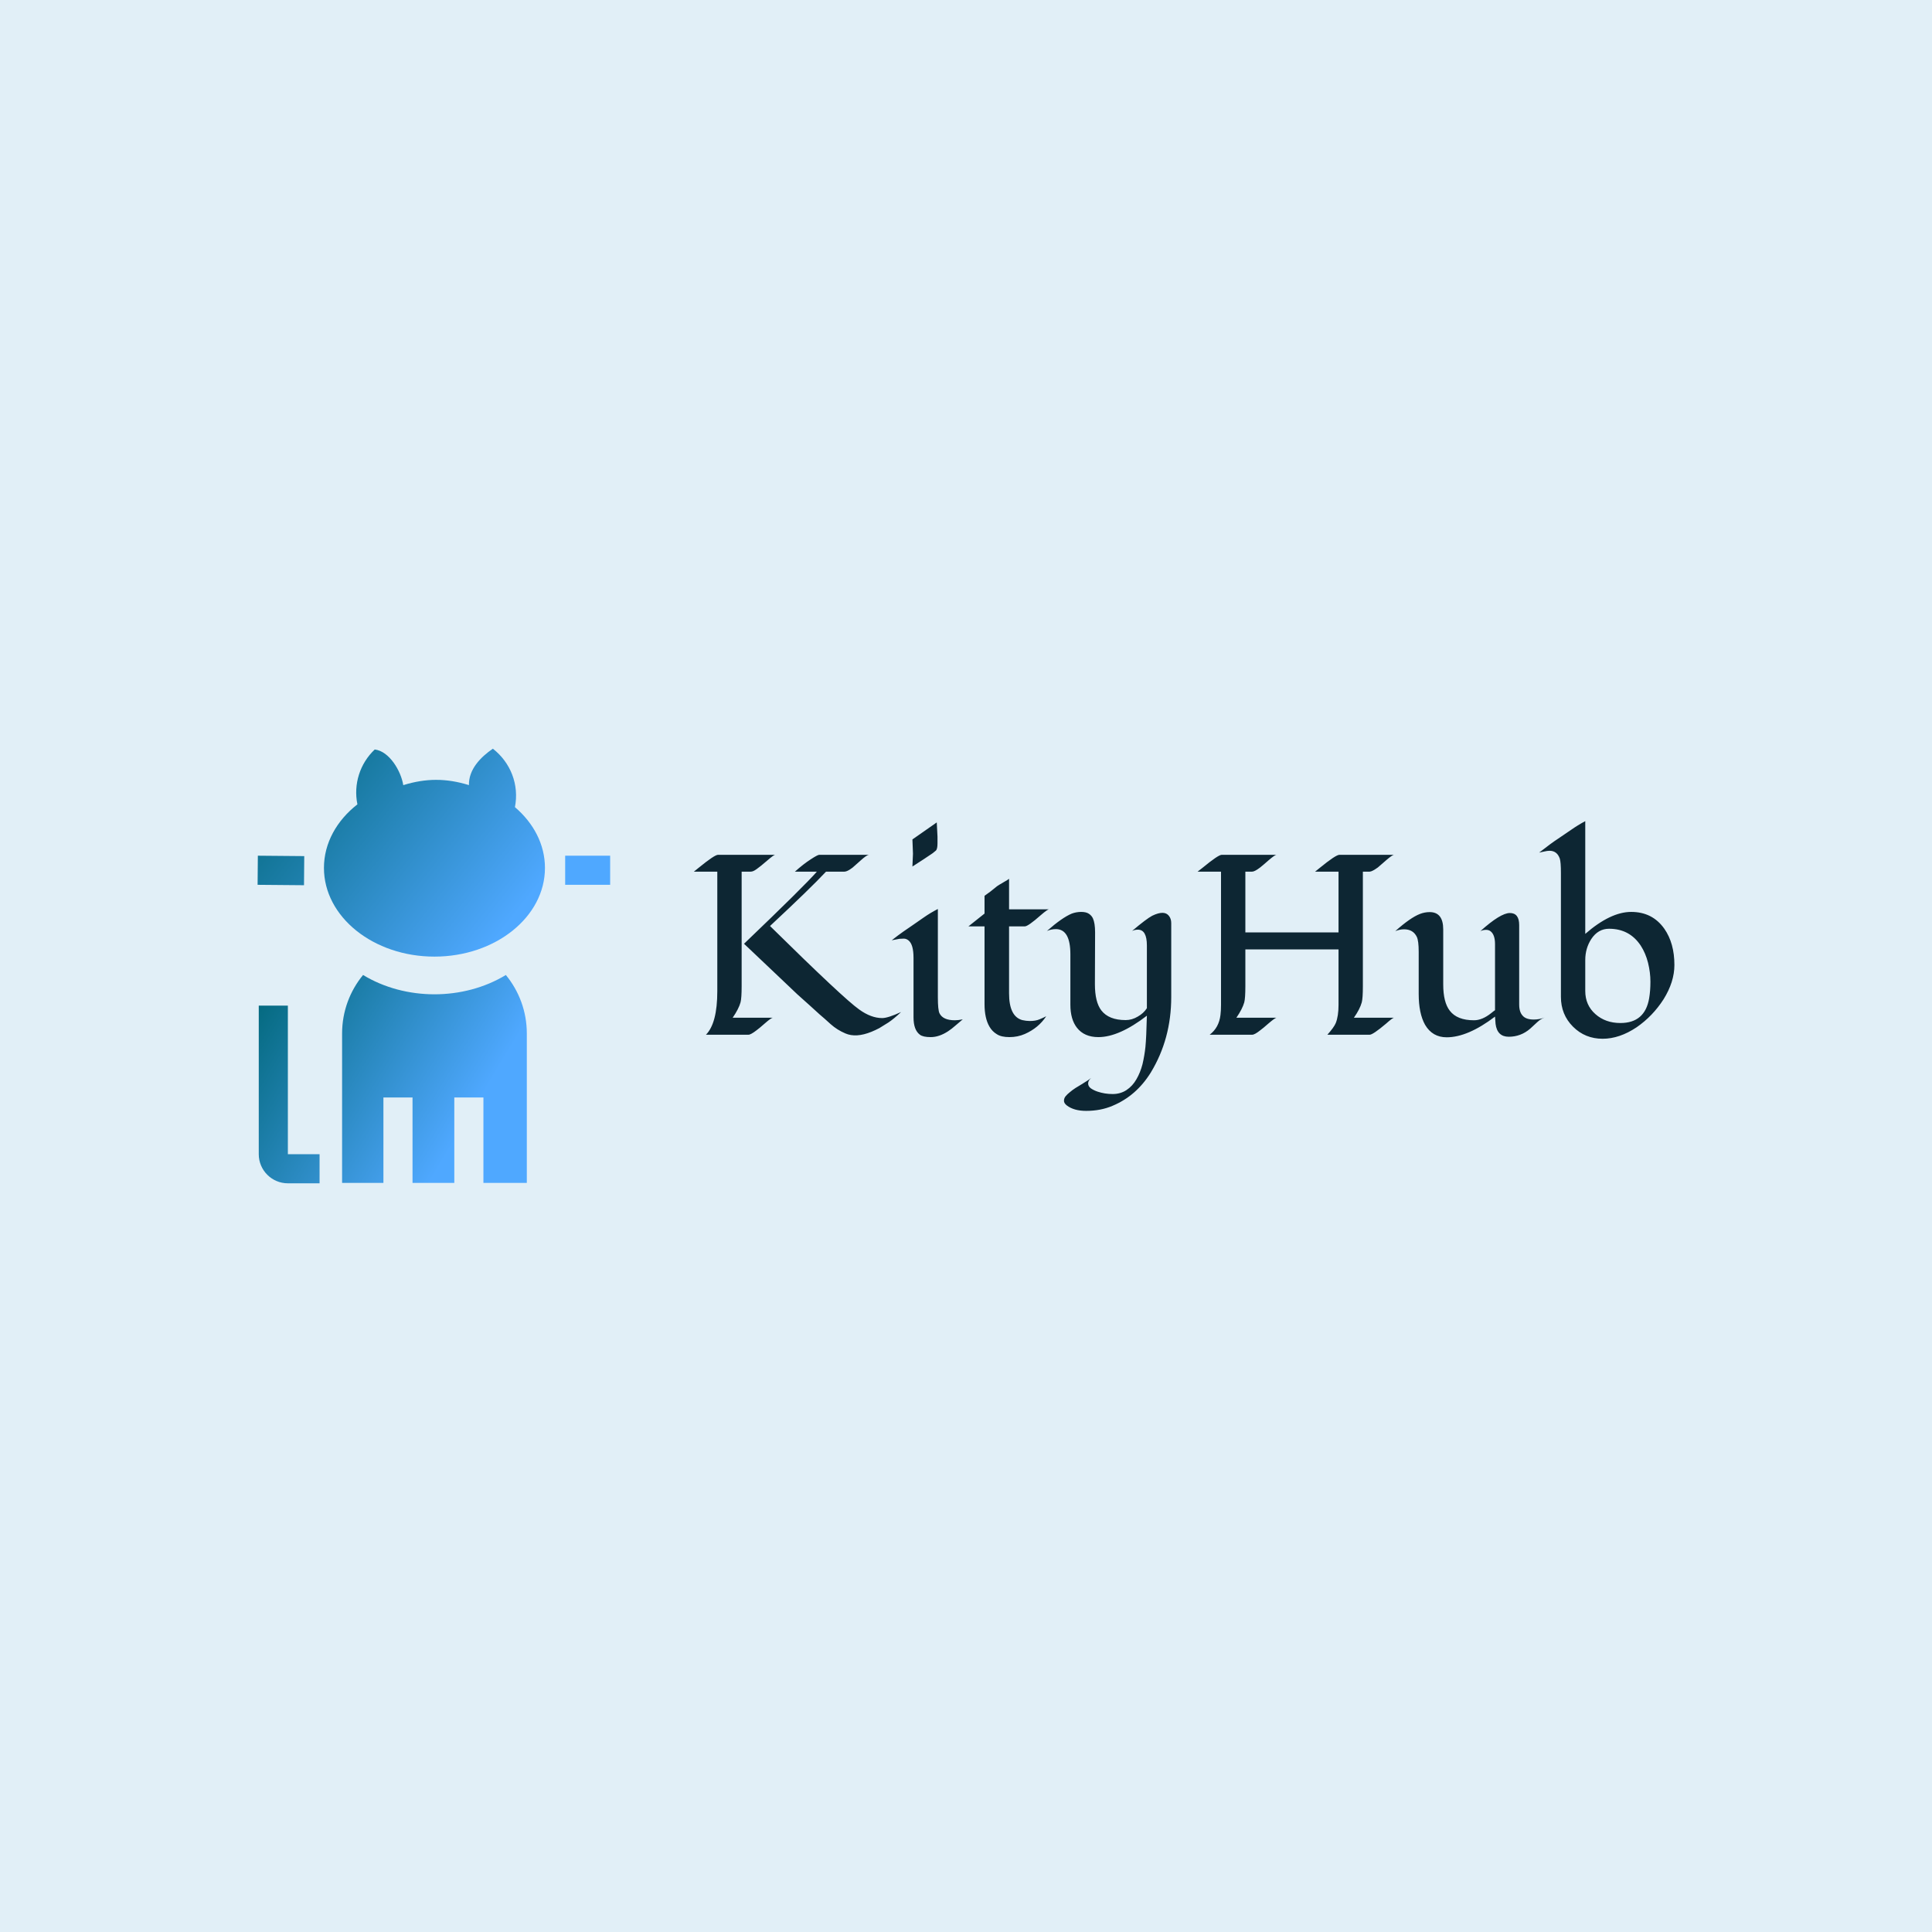
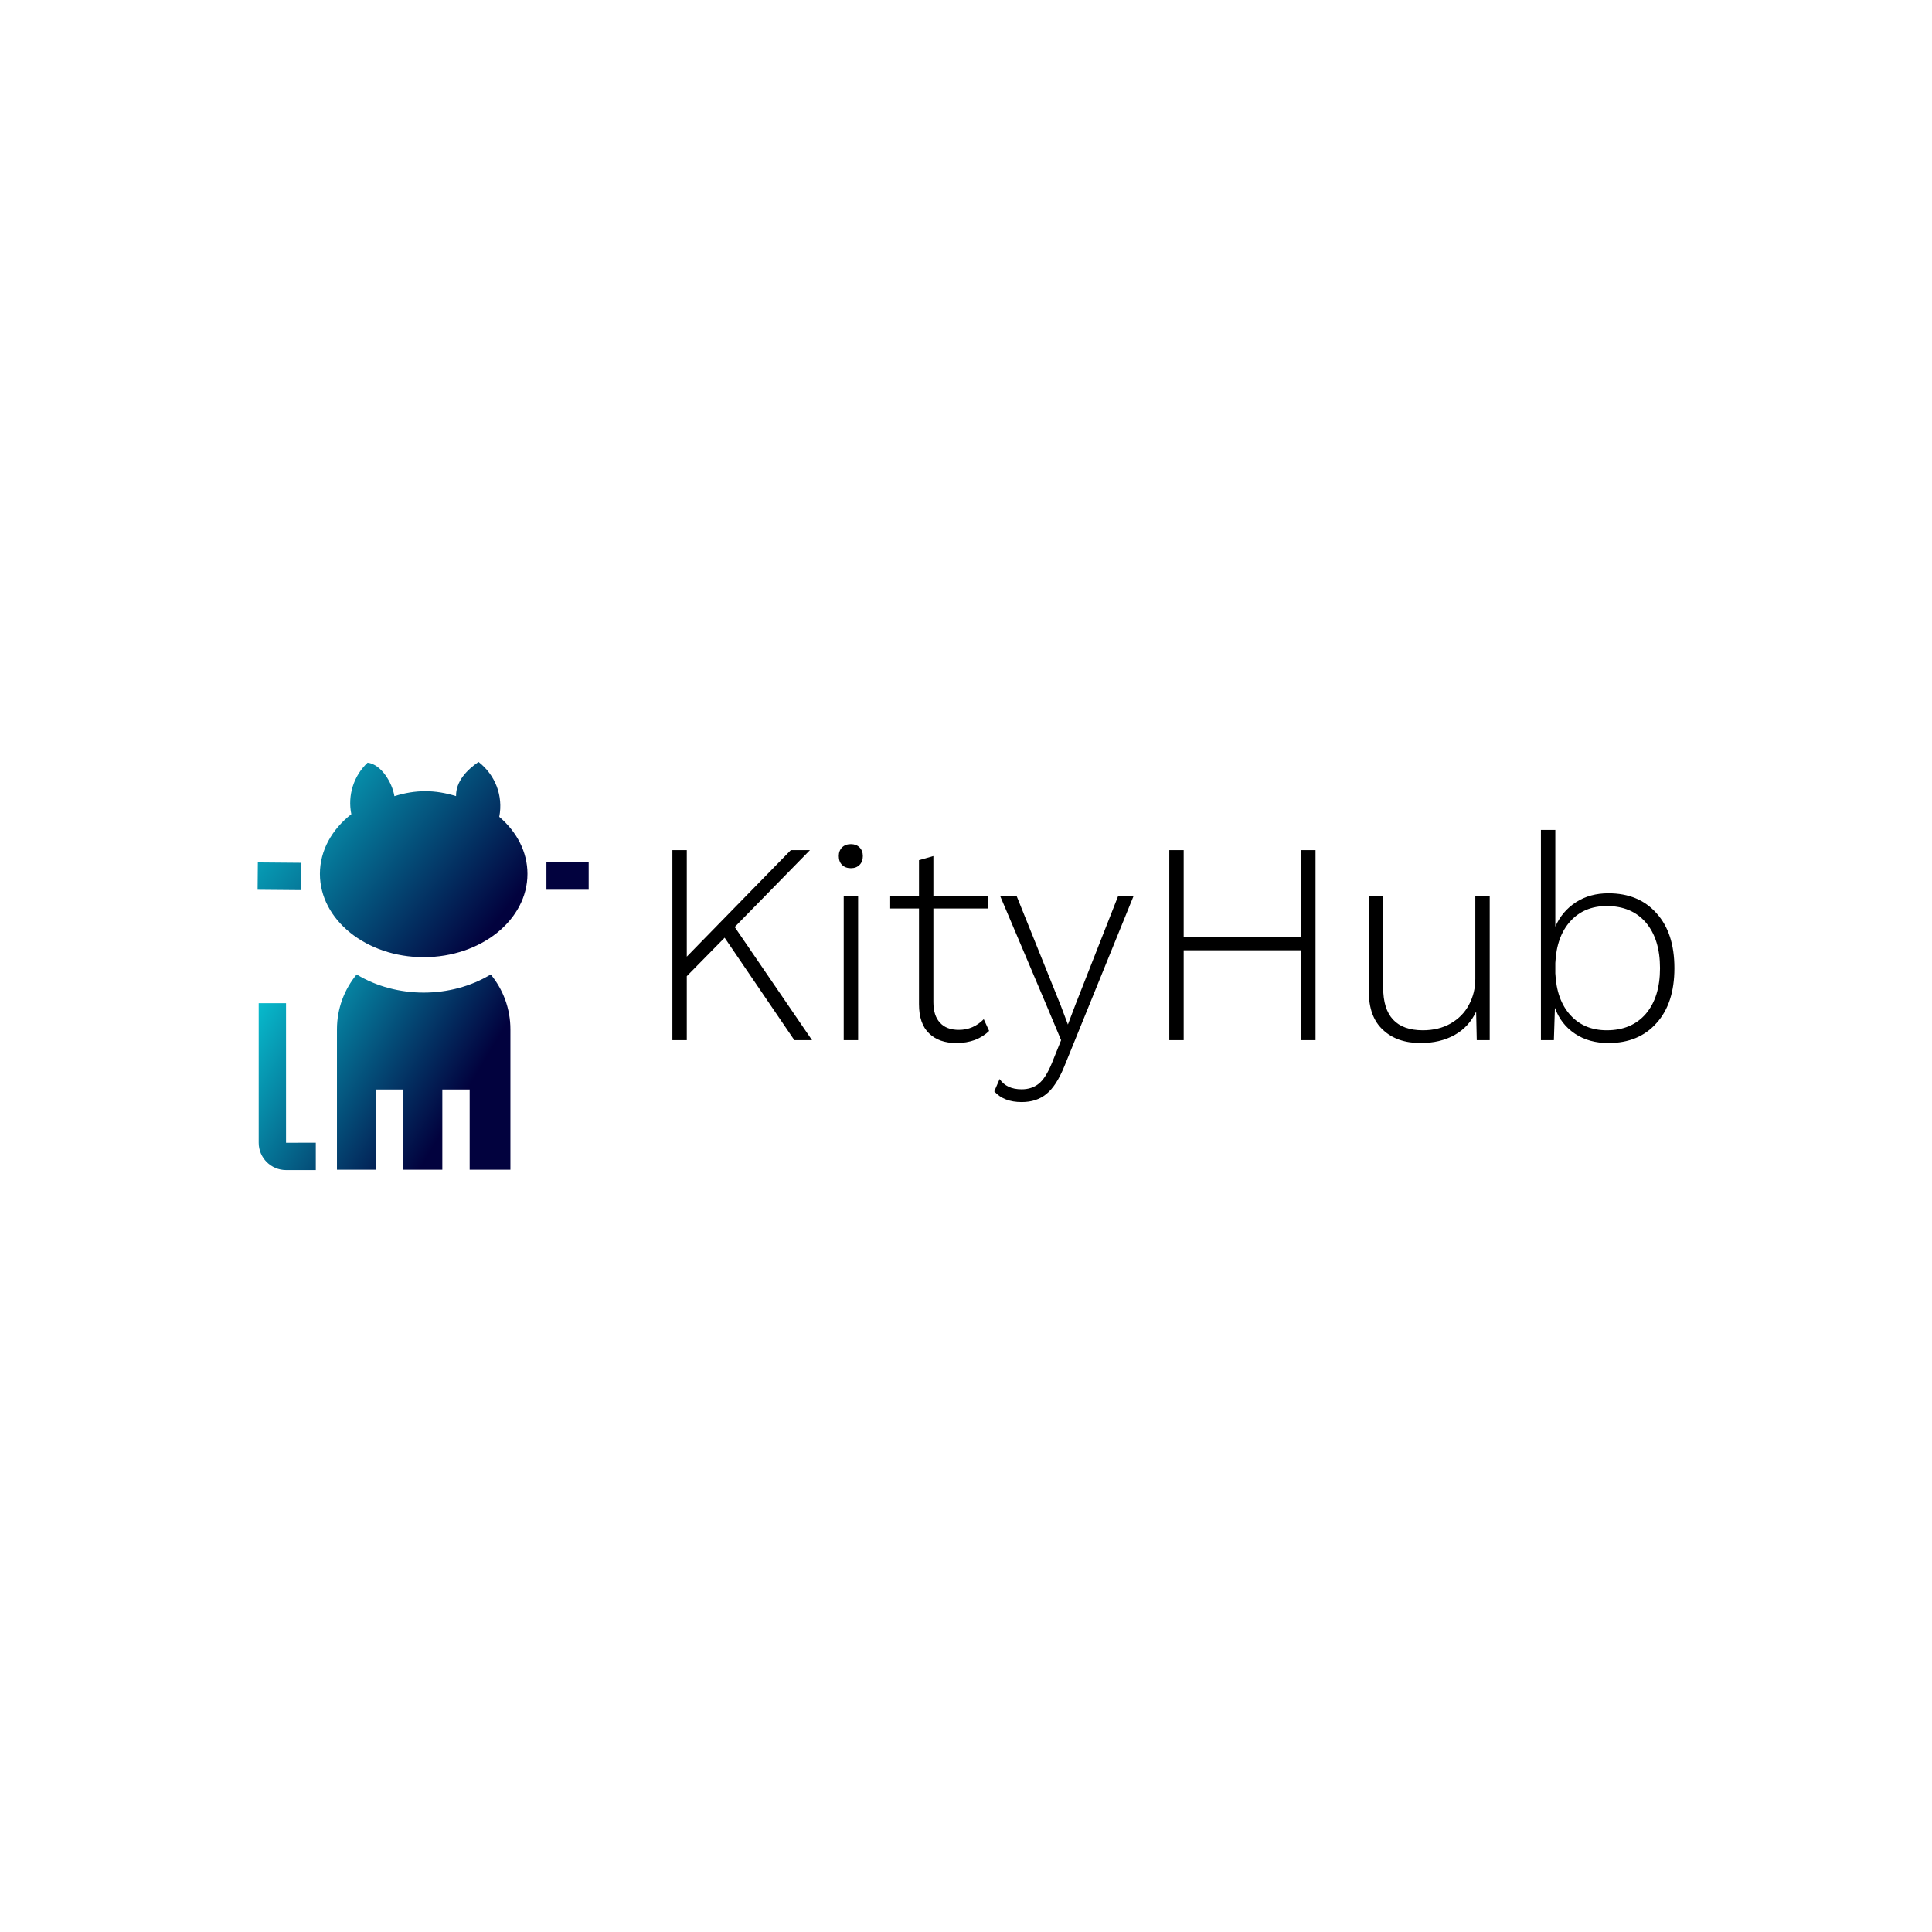
<svg xmlns="http://www.w3.org/2000/svg" data-v-fde0c5aa="" viewBox="0 0 300 300" class="iconLeft">
  <defs data-v-fde0c5aa="" />
-   <rect data-v-fde0c5aa="" fill="#E1EFF7" x="0" y="0" width="300px" height="300px" class="logo-background-square" />
+   <rect data-v-fde0c5aa="" fill="transparent" x="0" y="0" width="300px" height="300px" class="logo-background-square" />
  <defs data-v-fde0c5aa="" />
-   <g data-v-fde0c5aa="" id="10bfb741-69a1-4b57-b7ed-d13144f8b8aa" fill="#0D2633" transform="matrix(2.84218,0,0,2.84218,106.5507,120.6545)">
-     <path d="M8.65 5.17L7.64 5.17Q6.78 6.09 4.58 8.14L4.58 8.14Q8.61 12.11 9.45 12.70L9.45 12.70Q10.10 13.17 10.71 13.17L10.71 13.17Q11.02 13.17 11.74 12.84L11.74 12.84Q11.35 13.21 11.05 13.41Q10.75 13.60 10.55 13.72Q10.34 13.83 10.12 13.92L10.12 13.92Q9.28 14.26 8.70 14.01L8.70 14.01Q8.25 13.82 7.89 13.50Q7.53 13.17 7.29 12.97Q7.06 12.76 6.74 12.47Q6.42 12.18 6.07 11.87L6.07 11.87Q5.42 11.26 4.69 10.56Q3.95 9.86 3.16 9.11L3.16 9.11Q6.46 5.95 7.14 5.17L7.14 5.17L5.94 5.17Q6.41 4.75 6.80 4.50Q7.18 4.25 7.27 4.25L7.27 4.25L9.98 4.25Q9.85 4.27 9.53 4.56Q9.21 4.85 9.09 4.95L9.09 4.95Q8.80 5.17 8.65 5.17L8.65 5.17ZM3.40 14.08L1.08 14.08Q1.70 13.45 1.70 11.70L1.70 11.70L1.70 5.17L0.42 5.17L0.68 4.96Q1.55 4.25 1.74 4.25L1.74 4.25L4.86 4.25Q4.79 4.25 4.42 4.57Q4.05 4.89 3.85 5.03Q3.66 5.17 3.53 5.17L3.53 5.17L3.03 5.17L3.03 11.43Q3.03 12.08 2.97 12.31L2.97 12.31Q2.87 12.67 2.54 13.15L2.54 13.15L4.73 13.15Q4.63 13.17 4.31 13.45Q3.98 13.74 3.84 13.84L3.84 13.84Q3.53 14.08 3.40 14.08L3.40 14.08ZM12.36 3.41L13.69 2.48L13.73 3.26L13.73 3.62Q13.73 3.94 13.64 4.02Q13.56 4.09 13.47 4.16L13.47 4.16Q13.08 4.43 12.36 4.89L12.36 4.89Q12.39 4.21 12.39 4.19Q12.39 4.16 12.36 3.41L12.36 3.41ZM15.11 13.24L15.11 13.24Q14.91 13.41 14.71 13.58Q14.52 13.75 14.31 13.89L14.31 13.89Q13.82 14.21 13.36 14.21L13.36 14.21Q12.94 14.21 12.77 14.08L12.77 14.08Q12.42 13.82 12.42 13.13L12.42 13.13L12.42 9.88Q12.42 9.15 12.15 8.93L12.15 8.93Q12.03 8.83 11.89 8.83Q11.74 8.83 11.65 8.84Q11.55 8.86 11.44 8.88Q11.34 8.90 11.23 8.92L11.23 8.92Q11.57 8.65 11.87 8.44Q12.17 8.23 12.38 8.09Q12.59 7.94 12.97 7.68Q13.34 7.42 13.75 7.21L13.75 7.21L13.75 12.03Q13.75 12.73 13.84 12.91L13.84 12.91Q14.03 13.29 14.68 13.29L14.68 13.29Q14.86 13.29 15.11 13.24ZM16.30 8.16L15.42 8.16L16.30 7.46L16.30 6.49Q16.67 6.23 16.83 6.09Q16.99 5.95 17.10 5.89Q17.21 5.83 17.32 5.76L17.32 5.76Q17.62 5.59 17.64 5.56L17.64 5.56L17.64 7.23L19.82 7.23Q19.74 7.23 19.37 7.55L19.37 7.55Q18.68 8.16 18.50 8.16L18.50 8.16L17.64 8.16L17.64 11.82Q17.64 13.08 18.36 13.28L18.36 13.28Q18.58 13.33 18.77 13.33L18.77 13.33Q19.09 13.33 19.30 13.24Q19.52 13.15 19.67 13.07L19.67 13.07Q19.25 13.71 18.50 14.04L18.50 14.04Q18.11 14.21 17.66 14.21Q17.21 14.21 16.97 14.05Q16.72 13.90 16.57 13.64L16.57 13.64Q16.30 13.18 16.30 12.41L16.30 12.41L16.30 8.16ZM25.17 12.63L25.17 9.21Q25.17 8.34 24.68 8.34L24.68 8.34Q24.51 8.34 24.36 8.41L24.36 8.41Q25.14 7.75 25.46 7.58Q25.79 7.42 26.02 7.42Q26.24 7.42 26.37 7.58Q26.50 7.74 26.50 7.98L26.50 7.98L26.50 12.02Q26.50 14.31 25.38 16.15L25.38 16.15Q24.59 17.42 23.30 17.96L23.30 17.96Q22.65 18.24 21.85 18.24L21.85 18.24Q21.18 18.24 20.79 17.94L20.79 17.94Q20.64 17.82 20.64 17.69Q20.64 17.55 20.73 17.44Q20.82 17.33 20.96 17.22Q21.10 17.10 21.27 16.99Q21.44 16.88 21.60 16.79L21.60 16.79Q22.01 16.54 22.13 16.44L22.13 16.44Q21.96 16.58 21.96 16.74Q21.96 16.90 22.11 17.01Q22.27 17.12 22.48 17.19L22.48 17.19Q22.87 17.32 23.30 17.32Q23.73 17.32 24.06 17.10Q24.39 16.88 24.60 16.51Q24.81 16.15 24.93 15.69Q25.04 15.22 25.09 14.75L25.09 14.75Q25.14 14.25 25.17 13.04L25.17 13.04Q23.65 14.21 22.52 14.21L22.52 14.21Q21.75 14.21 21.35 13.70L21.35 13.70Q20.99 13.24 20.99 12.44L20.99 12.44L20.99 9.69Q20.99 8.31 20.20 8.31L20.20 8.31Q19.95 8.31 19.71 8.41L19.71 8.41Q20.54 7.68 21.07 7.46L21.07 7.46Q21.32 7.37 21.58 7.37Q21.85 7.37 22.00 7.47Q22.15 7.57 22.22 7.72L22.22 7.72Q22.34 7.98 22.34 8.49L22.34 8.49L22.33 11.32Q22.33 12.29 22.68 12.75L22.68 12.75Q23.09 13.28 24.01 13.28L24.01 13.28Q24.35 13.28 24.67 13.09Q24.99 12.91 25.17 12.63L25.17 12.63ZM36.48 13.15L38.67 13.15Q38.59 13.16 38.23 13.48L38.23 13.48Q37.52 14.08 37.34 14.08L37.34 14.08L35.03 14.08Q35.39 13.68 35.49 13.44L35.49 13.44Q35.64 13.06 35.64 12.45L35.64 12.45L35.64 9.42L30.55 9.42L30.55 11.43Q30.55 12.08 30.49 12.31L30.49 12.31Q30.39 12.67 30.06 13.15L30.06 13.15L32.25 13.15Q32.16 13.17 31.83 13.45Q31.50 13.74 31.36 13.84L31.36 13.84Q31.06 14.08 30.92 14.08L30.92 14.08L28.60 14.08Q29.11 13.69 29.19 13.00L29.19 13.00Q29.22 12.76 29.22 12.45L29.22 12.45L29.22 5.17L27.94 5.17L28.21 4.96Q29.07 4.25 29.26 4.25L29.26 4.25L32.25 4.25Q32.17 4.25 31.83 4.54Q31.50 4.83 31.36 4.94L31.36 4.94Q31.06 5.17 30.92 5.17L30.92 5.17L30.55 5.17L30.55 8.49L35.64 8.49L35.64 5.17L34.36 5.17L34.62 4.96Q35.49 4.25 35.69 4.25L35.69 4.25L38.67 4.25Q38.59 4.25 38.25 4.54Q37.92 4.83 37.79 4.94L37.79 4.94Q37.47 5.17 37.34 5.17L37.34 5.17L36.97 5.17L36.97 11.43Q36.97 12.08 36.91 12.31L36.91 12.31Q36.81 12.68 36.48 13.15L36.48 13.15ZM43.39 8.42L43.39 8.42Q44.49 7.43 45.00 7.43Q45.51 7.43 45.51 8.09L45.51 8.09L45.51 12.43Q45.51 12.84 45.70 13.04Q45.88 13.25 46.31 13.25L46.31 13.25Q46.61 13.25 46.90 13.14L46.90 13.14Q46.68 13.22 46.49 13.40Q46.31 13.57 46.11 13.75L46.11 13.75Q45.60 14.19 44.94 14.19L44.94 14.19Q44.31 14.19 44.22 13.49L44.22 13.49Q44.20 13.30 44.19 13.09L44.19 13.09Q42.70 14.22 41.55 14.22L41.55 14.22Q40.77 14.22 40.37 13.54L40.37 13.54Q40.02 12.92 40.02 11.85L40.02 11.85L40.02 9.55Q40.02 8.96 39.92 8.74L39.92 8.74Q39.72 8.32 39.22 8.32L39.22 8.32Q38.99 8.32 38.74 8.42L38.74 8.42Q39.57 7.68 40.09 7.48L40.09 7.48Q40.35 7.38 40.62 7.38L40.62 7.38Q41.36 7.38 41.36 8.33L41.36 8.33Q41.36 8.33 41.36 8.78L41.36 8.78Q41.36 8.78 41.36 11.33L41.36 11.33Q41.36 12.31 41.72 12.77L41.72 12.77Q42.12 13.29 43.04 13.29L43.04 13.29Q43.49 13.29 43.98 12.90L43.98 12.90Q44.10 12.80 44.19 12.74L44.19 12.74L44.19 9.13Q44.19 8.62 43.95 8.43L43.95 8.43Q43.85 8.35 43.70 8.35L43.70 8.35Q43.54 8.35 43.39 8.42ZM49.12 2.41L49.12 8.57Q50.50 7.37 51.63 7.37L51.63 7.37Q52.79 7.37 53.44 8.29L53.44 8.29Q53.99 9.08 53.99 10.27L53.99 10.27Q53.99 11.19 53.40 12.14L53.40 12.14Q52.81 13.06 51.93 13.67L51.93 13.67Q50.99 14.30 50.07 14.30L50.07 14.30Q49.11 14.30 48.45 13.64L48.45 13.64Q47.79 12.98 47.79 12.01L47.79 12.01L47.79 5.24Q47.79 4.66 47.73 4.46L47.73 4.46Q47.58 4.03 47.17 4.03L47.17 4.03Q47.05 4.03 46.88 4.07Q46.71 4.11 46.60 4.13L46.60 4.13Q47.28 3.60 47.62 3.38Q47.96 3.15 48.34 2.89Q48.71 2.63 49.12 2.41L49.12 2.41ZM52.61 12.09L52.61 12.09Q52.68 11.68 52.68 11.18Q52.68 10.68 52.55 10.15Q52.42 9.63 52.15 9.21L52.15 9.21Q51.54 8.29 50.42 8.29L50.42 8.29Q49.82 8.29 49.45 8.85L49.45 8.85Q49.12 9.36 49.12 10.00L49.12 10.00L49.12 11.69Q49.12 12.46 49.67 12.95L49.67 12.95Q50.22 13.44 51.04 13.44L51.04 13.44Q52.38 13.44 52.61 12.09Z" />
+   <g data-v-fde0c5aa="" id="06928381-3fad-454f-b9fe-f99bfd7b30aa" fill="#000000" transform="matrix(3.193566,0,0,3.193566,99.74683,119.9326)">
+     <path d="M7.39 13.02L4.00 8.04L2.16 9.91L2.16 13.02L1.46 13.02L1.46 3.78L2.16 3.78L2.16 8.96L7.22 3.78L8.15 3.78L4.49 7.52L8.25 13.02L7.39 13.02ZM10.14 4.66Q9.87 4.66 9.71 4.50Q9.55 4.34 9.55 4.07L9.55 4.07Q9.55 3.81 9.71 3.65Q9.87 3.49 10.14 3.49L10.14 3.49Q10.40 3.49 10.56 3.65Q10.72 3.81 10.72 4.07L10.72 4.07Q10.72 4.34 10.56 4.50Q10.40 4.66 10.14 4.66L10.14 4.66ZM10.49 6.02L10.49 13.02L9.79 13.02L9.79 6.02L10.49 6.02ZM16.60 12.00L16.86 12.57Q16.58 12.85 16.17 13.01Q15.76 13.16 15.27 13.16L15.27 13.16Q14.42 13.16 13.94 12.69Q13.45 12.22 13.45 11.27L13.45 11.27L13.45 6.62L12.05 6.62L12.05 6.02L13.45 6.02L13.45 4.27L14.15 4.07L14.15 6.02L16.79 6.02L16.79 6.62L14.15 6.62L14.15 11.17Q14.15 11.83 14.47 12.17Q14.78 12.52 15.39 12.52L15.39 12.52Q16.09 12.52 16.60 12.00L16.60 12.00ZM23.88 6.02L20.51 14.31Q20.12 15.26 19.64 15.64Q19.17 16.03 18.44 16.03L18.44 16.03Q17.57 16.03 17.11 15.51L17.11 15.51L17.37 14.91Q17.71 15.41 18.44 15.41L18.44 15.41Q18.93 15.41 19.27 15.14Q19.61 14.87 19.91 14.14L19.91 14.14L20.36 13.02L19.63 11.28L17.40 6.02L18.20 6.02L20.34 11.33L20.69 12.26L21.07 11.26L23.13 6.02L23.88 6.02ZM32.03 3.78L32.73 3.78L32.73 13.02L32.03 13.02L32.03 8.65L26.32 8.65L26.32 13.02L25.62 13.02L25.62 3.78L26.32 3.78L26.32 7.99L32.03 7.99L32.03 3.78ZM40.50 6.02L41.20 6.02L41.20 13.02L40.57 13.02L40.54 11.63Q40.19 12.38 39.49 12.77Q38.79 13.16 37.84 13.16L37.84 13.16Q36.69 13.16 36.01 12.52Q35.32 11.89 35.32 10.64L35.32 10.64L35.32 6.02L36.02 6.02L36.02 10.47Q36.02 12.54 37.95 12.54L37.95 12.54Q38.72 12.54 39.30 12.21Q39.89 11.87 40.19 11.30Q40.50 10.72 40.50 10.04L40.50 10.04L40.50 6.02ZM46.97 5.88Q48.45 5.88 49.31 6.85Q50.18 7.81 50.18 9.52L50.18 9.52Q50.18 11.23 49.31 12.19Q48.45 13.16 46.97 13.16L46.97 13.16Q46.03 13.16 45.35 12.71Q44.66 12.25 44.37 11.45L44.37 11.45L44.32 13.02L43.69 13.02L43.69 2.80L44.39 2.80L44.39 7.50Q44.72 6.75 45.40 6.31Q46.07 5.88 46.97 5.88L46.97 5.88ZM46.89 12.54Q48.10 12.54 48.79 11.74Q49.48 10.93 49.48 9.52L49.48 9.52Q49.48 8.11 48.79 7.30Q48.10 6.50 46.89 6.50L46.89 6.50Q45.79 6.50 45.12 7.24Q44.45 7.98 44.39 9.27L44.39 9.27L44.39 9.77Q44.45 11.06 45.12 11.80Q45.79 12.54 46.89 12.54L46.89 12.54Z" />
  </g>
  <defs data-v-fde0c5aa="">
-     <linearGradient data-v-fde0c5aa="" gradientTransform="rotate(25)" id="7f2cf85d-0545-411e-8259-7ae74eb47f10" x1="0%" y1="0%" x2="100%" y2="0%">
-       <stop data-v-fde0c5aa="" offset="0%" stop-color="#006678" stop-opacity="1" />
-       <stop data-v-fde0c5aa="" offset="100%" stop-color="#4FA8FF" stop-opacity="1" />
+     <linearGradient data-v-fde0c5aa="" gradientTransform="rotate(25)" id="cc98f29c-7d84-4623-a999-843207e3e56e" x1="0%" y1="0%" x2="100%" y2="0%">
+       <stop data-v-fde0c5aa="" offset="0%" stop-color="#08C7D6" stop-opacity="1" />
+       <stop data-v-fde0c5aa="" offset="100%" stop-color="#02023E" stop-opacity="1" />
    </linearGradient>
  </defs>
-   <g data-v-fde0c5aa="" id="cf4669e5-75ab-448a-b091-dcc1a3c67275" stroke="none" fill="url(#7f2cf85d-0545-411e-8259-7ae74eb47f10)" transform="matrix(0.1442042,0,0,0.1442042,30.45541,113.0837)">
+   <g data-v-fde0c5aa="" id="598ba43a-05aa-45cc-8d14-08a15e5c2d5a" stroke="none" fill="url(#cc98f29c-7d84-4623-a999-843207e3e56e)" transform="matrix(0.1354195,0,0,0.1354195,31.03685,115.3326)">
    <path d="M132.919 490H98.782c-17.284 0-31.345-14.059-31.345-31.338V298.649h31.345v160.013l34.137-.007V490zM333.502 265.681c-45.66 27.738-108.09 27.737-153.748 0-14.107 17.13-22.58 39.074-22.58 62.997v160.898h44.494v-91.977h31.345v91.977h44.99v-91.977h31.345v91.977h46.733V328.678c.001-23.924-8.472-45.868-22.579-62.997z" />
    <g>
      <path d="M343.288 84.949c4.702-24.106-4.509-47.867-23.751-62.949-13.162 9.003-26.134 22.219-25.784 39.211-24.542-7.568-46.306-7.51-70.708.045-2.38-15.197-15.015-36.567-30.725-38.398a63.7 63.7 0 00-18.657 59.076c-22.22 17.351-36.028 41.607-36.028 68.455 0 52.747 53.274 95.506 118.992 95.506s118.992-42.759 118.992-95.506c.001-25.326-12.286-48.346-32.331-65.44zM397.381 137.234h48.438v31.345h-48.438zM66.188 168.579l.272-31.345 49.966.434-.272 31.345z" />
    </g>
  </g>
</svg>
